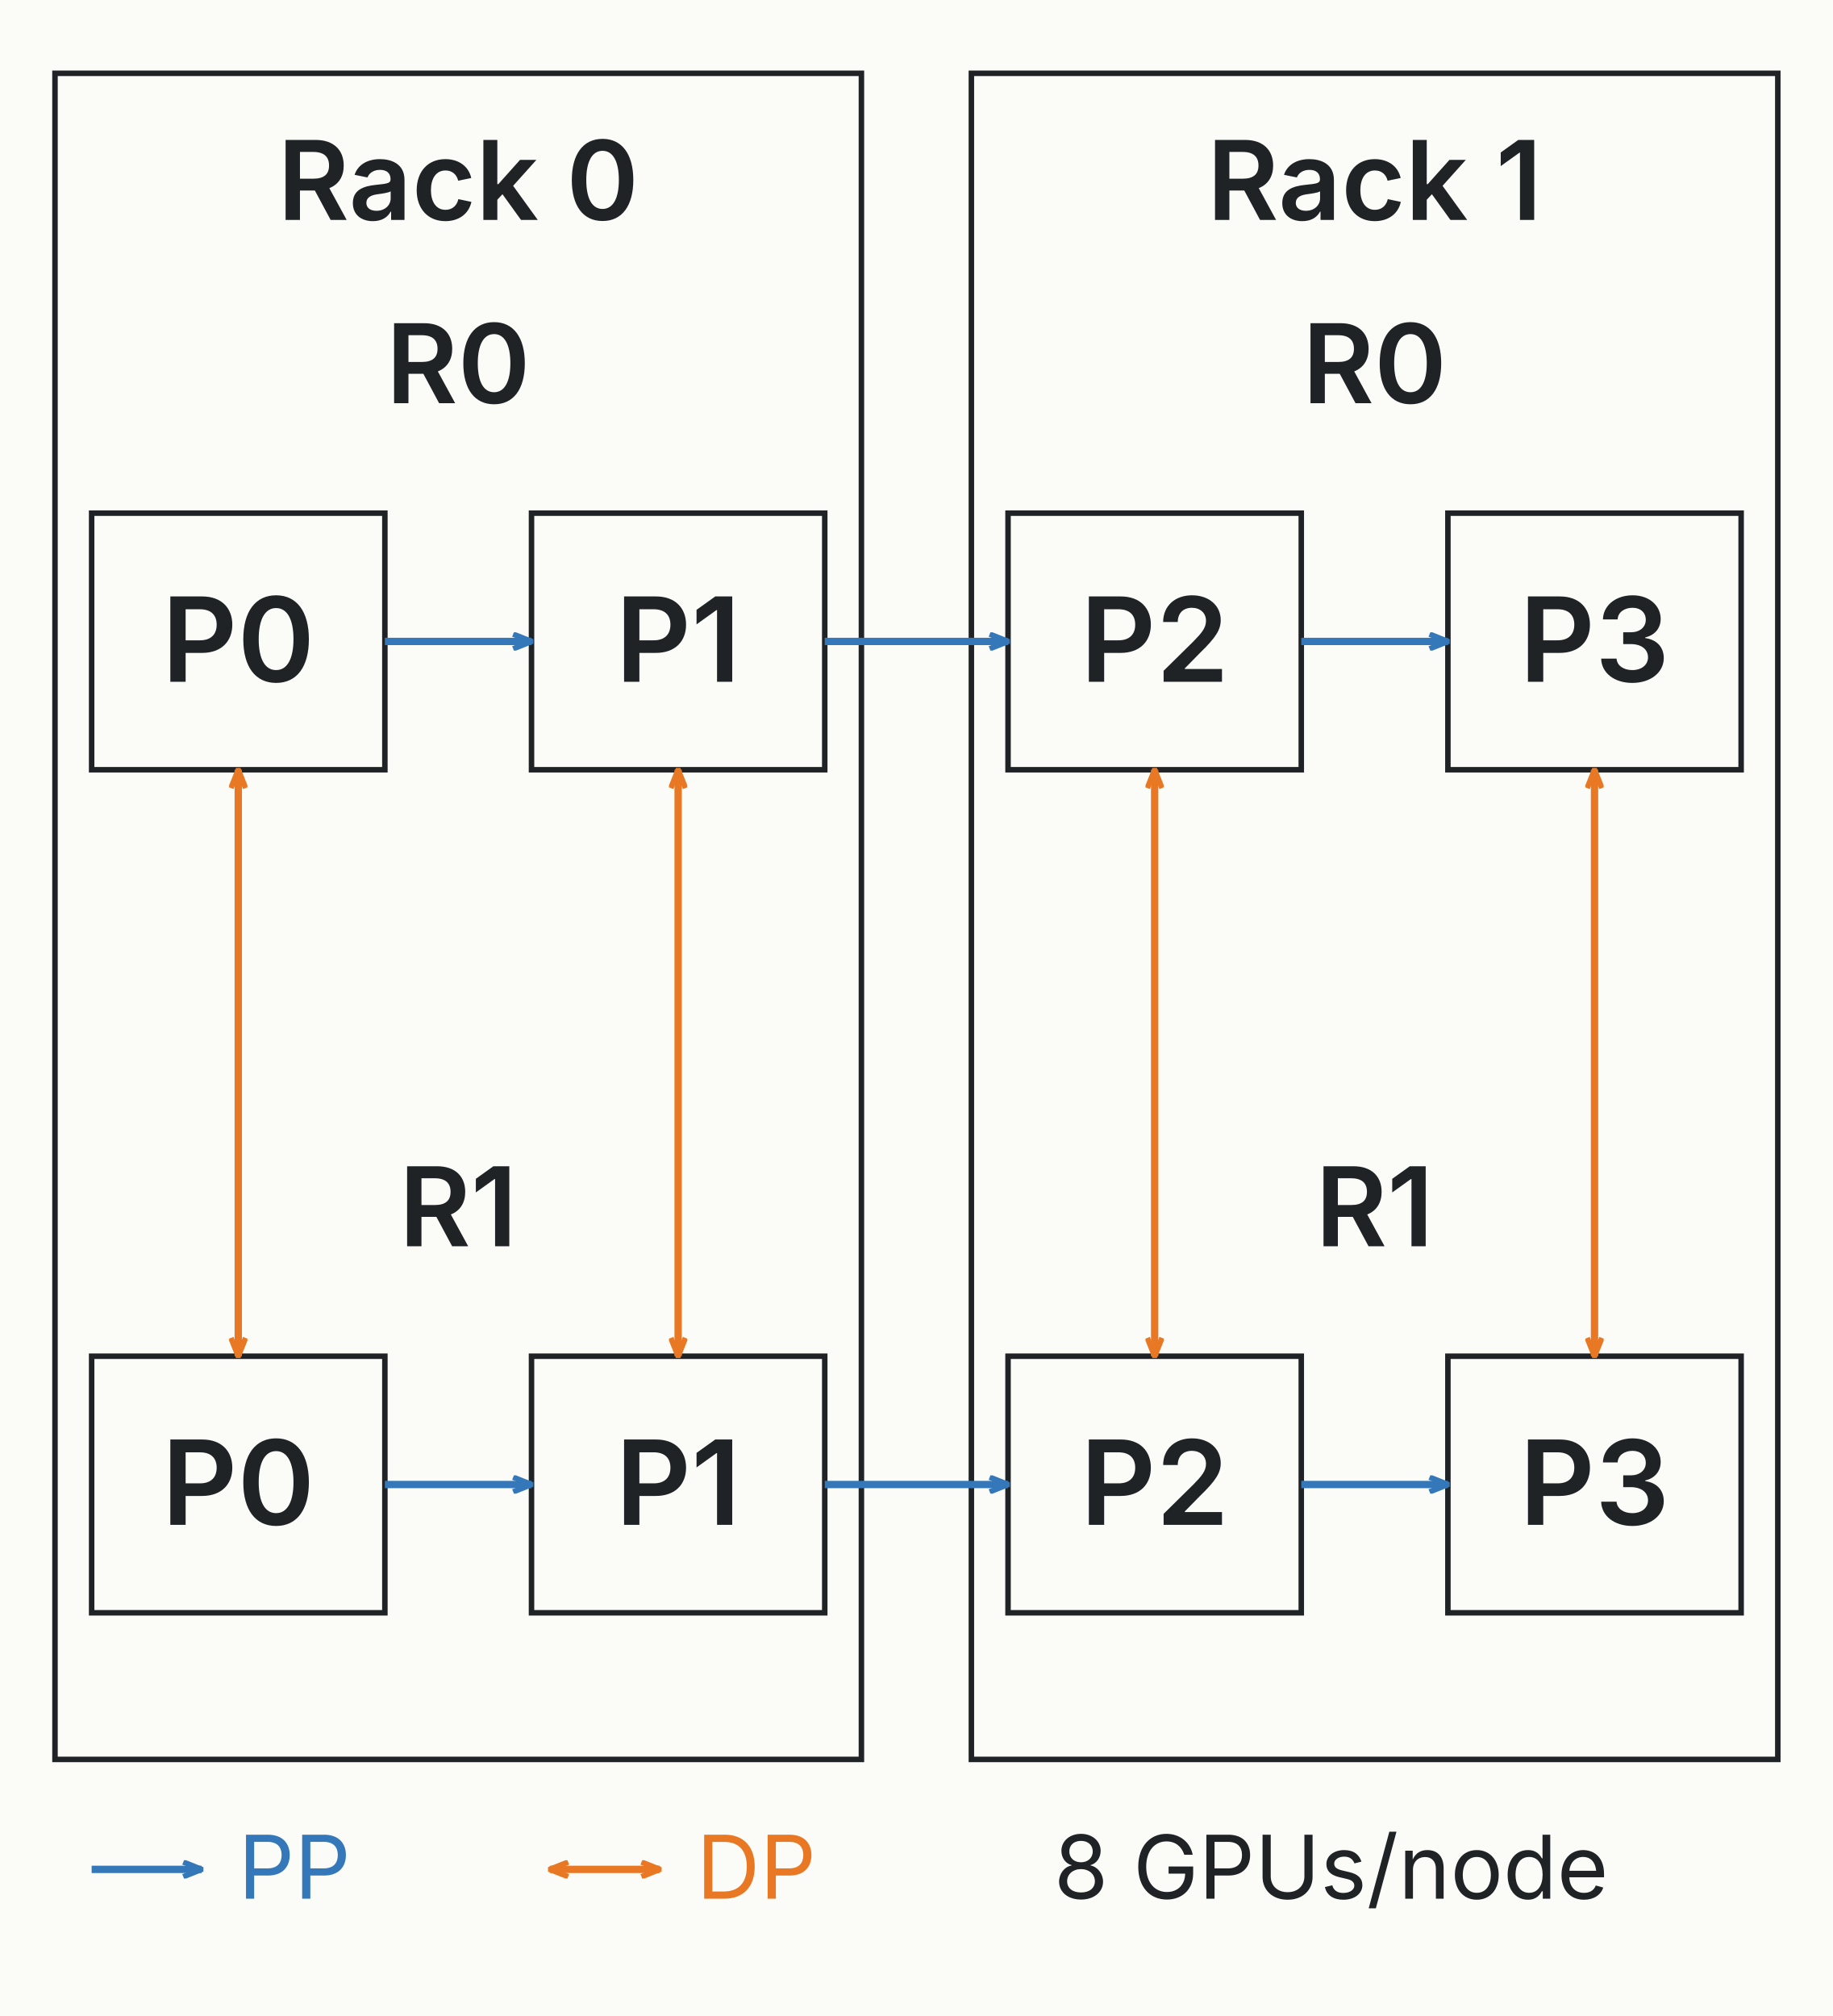
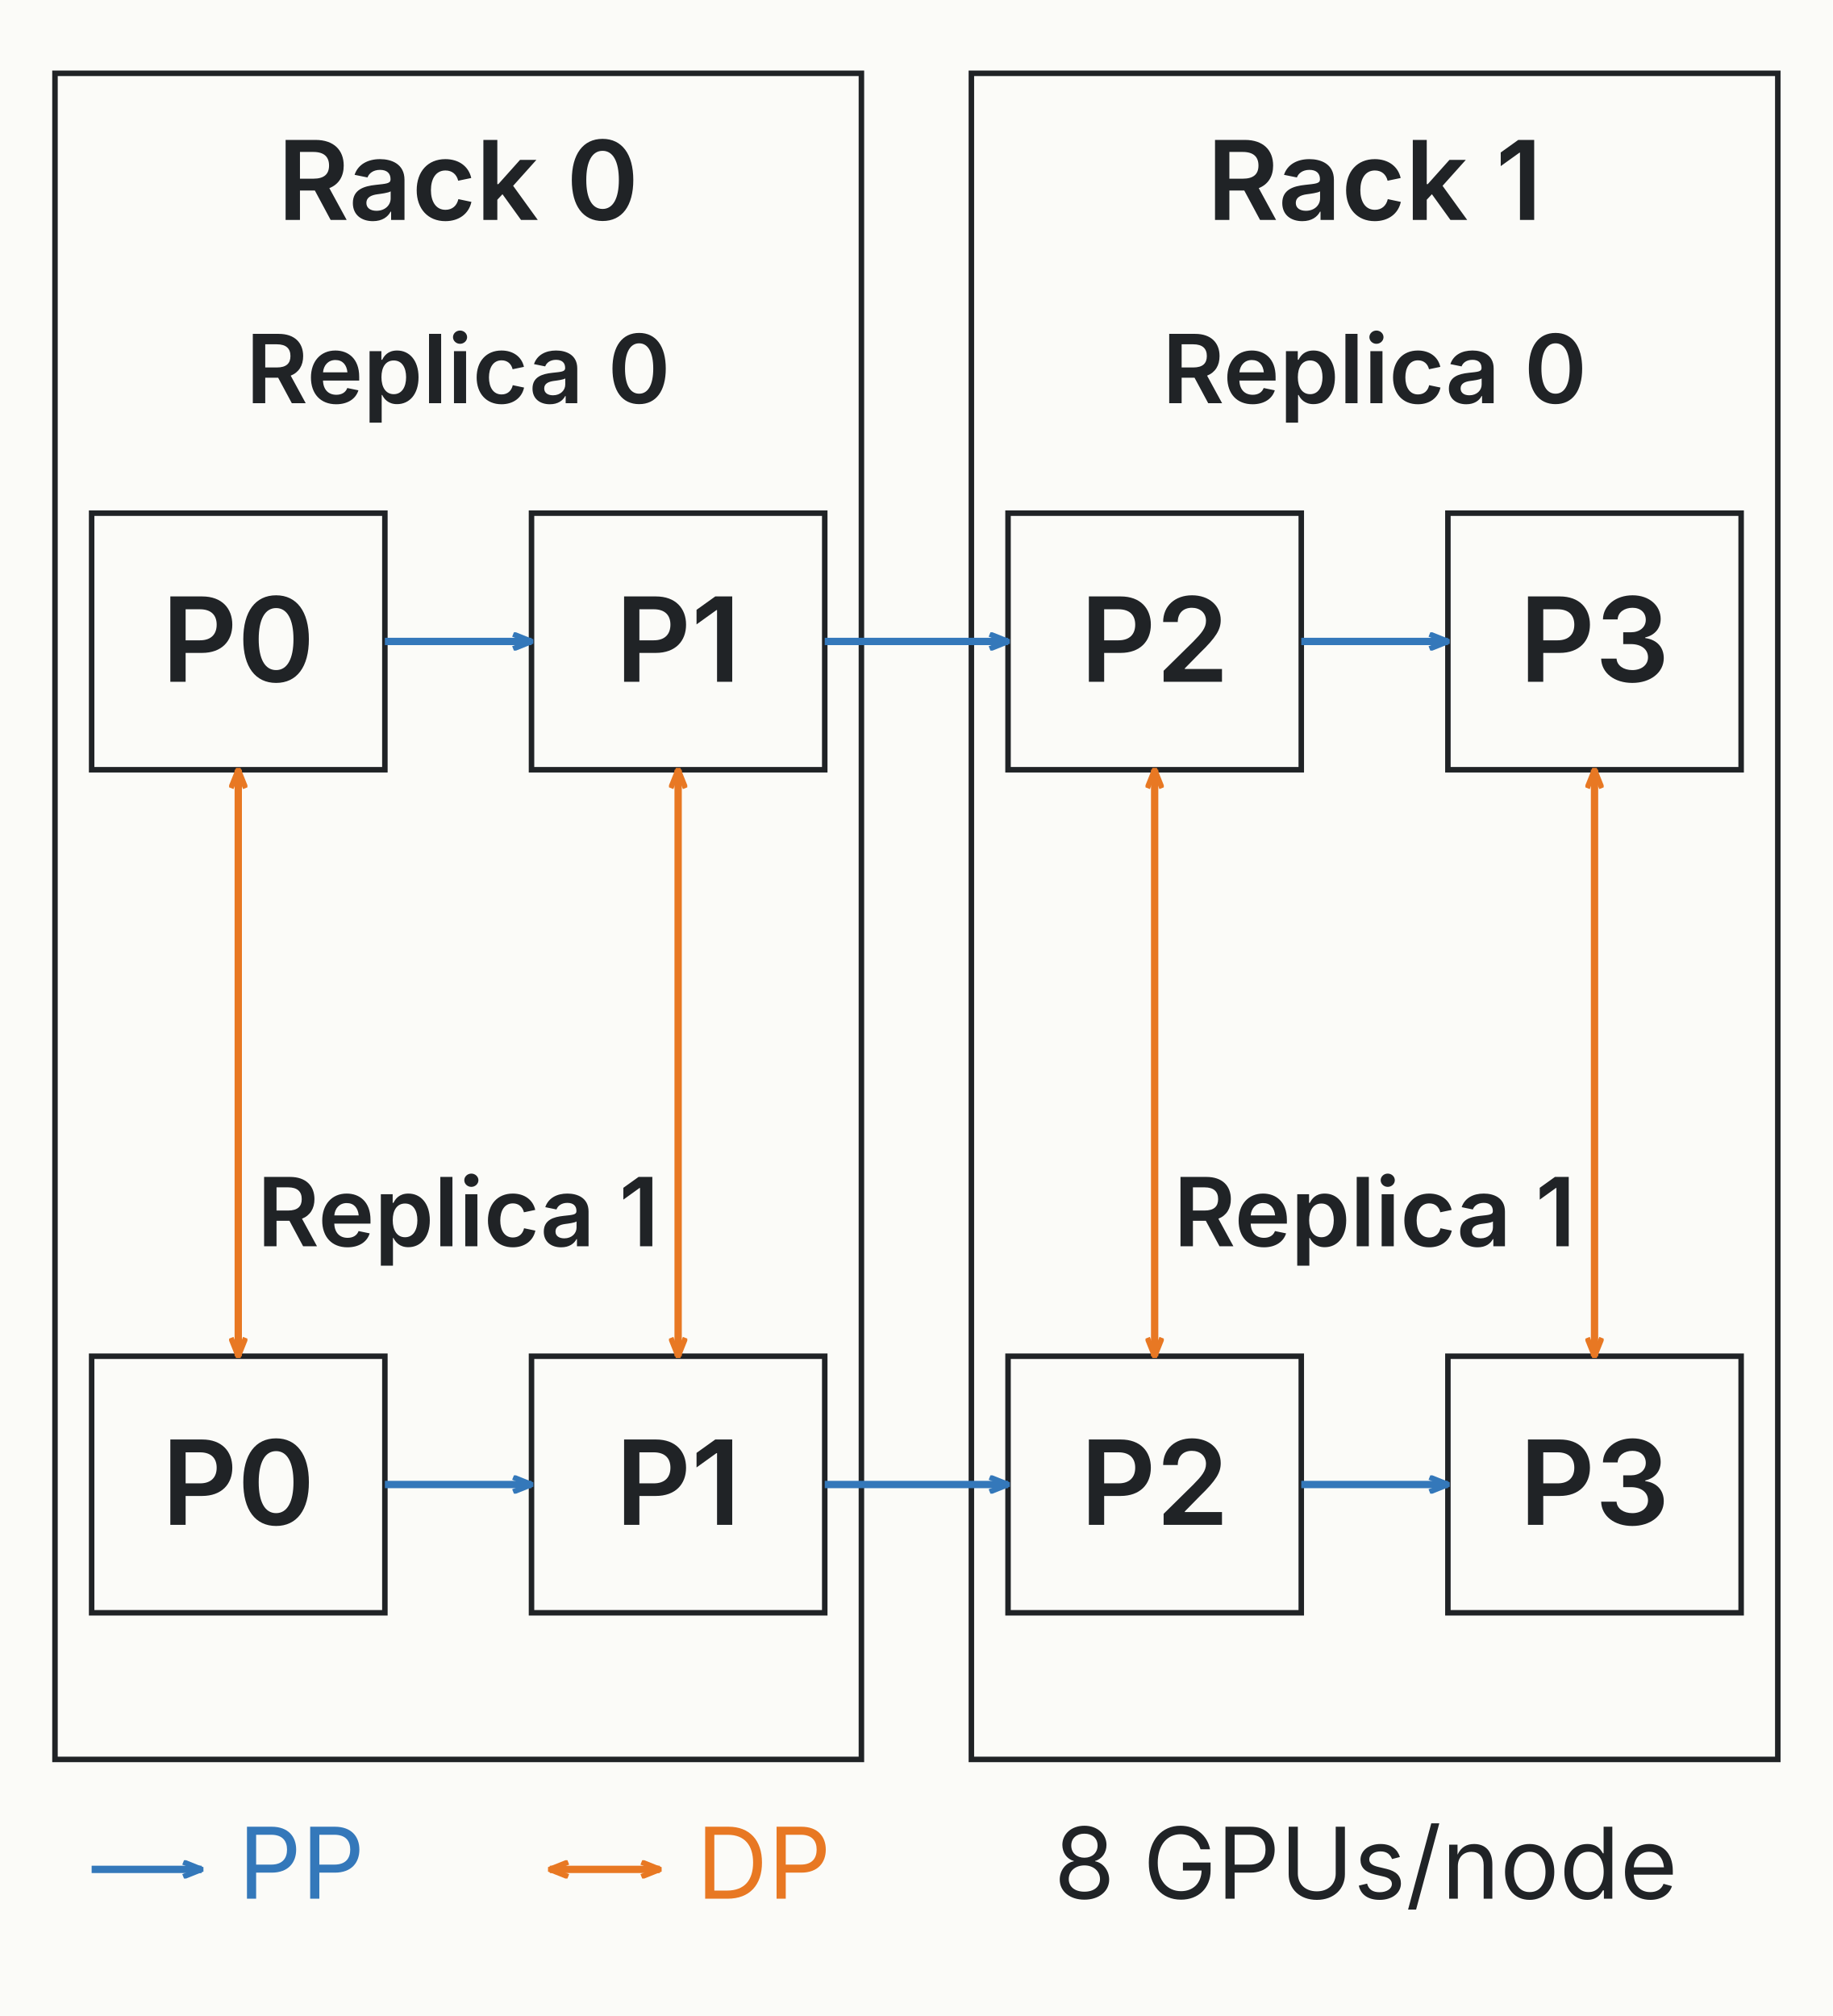
<svg xmlns="http://www.w3.org/2000/svg" width="1000" height="1100" viewBox="0 0 1000 1100" role="img" aria-labelledby="title desc">
  <defs>
    <marker id="arrow-ink" markerWidth="12" markerHeight="10" refX="11" refY="5" orient="auto-start-reverse" markerUnits="userSpaceOnUse">
      <path d="M 1 1 L 11 5 L 1 9" fill="none" stroke="#202326" stroke-width="3" />
    </marker>
    <marker id="arrow-blue" markerWidth="12" markerHeight="10" refX="11" refY="5" orient="auto-start-reverse" markerUnits="userSpaceOnUse">
      <path d="M 1 1 L 11 5 L 1 9" fill="none" stroke="#3478BA" stroke-width="3" />
    </marker>
    <marker id="arrow-orange" markerWidth="12" markerHeight="10" refX="11" refY="5" orient="auto-start-reverse" markerUnits="userSpaceOnUse">
      <path d="M 1 1 L 11 5 L 1 9" fill="none" stroke="#E87823" stroke-width="3" />
    </marker>
  </defs>
  <rect x="0" y="0" width="1000" height="1100" fill="#FBFBF8" />
  <rect x="30" y="40" width="440" height="920" fill="#FBFBF8" stroke="#202326" stroke-width="3" />
  <text x="250" y="120" font-family="Inter" font-size="60" font-weight="600" text-anchor="middle" fill="#202326">Rack 0</text>
-   <text x="250" y="220" font-family="Inter" font-size="60" font-weight="600" text-anchor="middle" fill="#202326">R0</text>
-   <text x="250" y="680" font-family="Inter" font-size="60" font-weight="600" text-anchor="middle" fill="#202326">R1</text>
+   <text x="250" y="220" font-family="Inter" font-size="52" font-weight="600" text-anchor="middle" fill="#202326">Replica 0</text>
+   <text x="250" y="680" font-family="Inter" font-size="52" font-weight="600" text-anchor="middle" fill="#202326">Replica 1</text>
  <rect x="50" y="280" width="160" height="140" fill="#FBFBF8" stroke="#202326" stroke-width="3" />
  <text x="130" y="372" font-family="Inter" font-size="64" font-weight="600" text-anchor="middle" fill="#202326">P0</text>
  <rect x="290" y="280" width="160" height="140" fill="#FBFBF8" stroke="#202326" stroke-width="3" />
  <text x="370" y="372" font-family="Inter" font-size="64" font-weight="600" text-anchor="middle" fill="#202326">P1</text>
  <rect x="50" y="740" width="160" height="140" fill="#FBFBF8" stroke="#202326" stroke-width="3" />
  <text x="130" y="832" font-family="Inter" font-size="64" font-weight="600" text-anchor="middle" fill="#202326">P0</text>
  <rect x="290" y="740" width="160" height="140" fill="#FBFBF8" stroke="#202326" stroke-width="3" />
  <text x="370" y="832" font-family="Inter" font-size="64" font-weight="600" text-anchor="middle" fill="#202326">P1</text>
  <polyline points="130,420 130,740" fill="none" stroke="#E87823" stroke-width="4" stroke-linejoin="miter" marker-end="url(#arrow-orange)" marker-start="url(#arrow-orange)" />
  <polyline points="370,420 370,740" fill="none" stroke="#E87823" stroke-width="4" stroke-linejoin="miter" marker-end="url(#arrow-orange)" marker-start="url(#arrow-orange)" />
  <rect x="530" y="40" width="440" height="920" fill="#FBFBF8" stroke="#202326" stroke-width="3" />
  <text x="750" y="120" font-family="Inter" font-size="60" font-weight="600" text-anchor="middle" fill="#202326">Rack 1</text>
-   <text x="750" y="220" font-family="Inter" font-size="60" font-weight="600" text-anchor="middle" fill="#202326">R0</text>
-   <text x="750" y="680" font-family="Inter" font-size="60" font-weight="600" text-anchor="middle" fill="#202326">R1</text>
+   <text x="750" y="220" font-family="Inter" font-size="52" font-weight="600" text-anchor="middle" fill="#202326">Replica 0</text>
+   <text x="750" y="680" font-family="Inter" font-size="52" font-weight="600" text-anchor="middle" fill="#202326">Replica 1</text>
  <rect x="550" y="280" width="160" height="140" fill="#FBFBF8" stroke="#202326" stroke-width="3" />
  <text x="630" y="372" font-family="Inter" font-size="64" font-weight="600" text-anchor="middle" fill="#202326">P2</text>
  <rect x="790" y="280" width="160" height="140" fill="#FBFBF8" stroke="#202326" stroke-width="3" />
  <text x="870" y="372" font-family="Inter" font-size="64" font-weight="600" text-anchor="middle" fill="#202326">P3</text>
  <rect x="550" y="740" width="160" height="140" fill="#FBFBF8" stroke="#202326" stroke-width="3" />
  <text x="630" y="832" font-family="Inter" font-size="64" font-weight="600" text-anchor="middle" fill="#202326">P2</text>
  <rect x="790" y="740" width="160" height="140" fill="#FBFBF8" stroke="#202326" stroke-width="3" />
  <text x="870" y="832" font-family="Inter" font-size="64" font-weight="600" text-anchor="middle" fill="#202326">P3</text>
  <polyline points="630,420 630,740" fill="none" stroke="#E87823" stroke-width="4" stroke-linejoin="miter" marker-end="url(#arrow-orange)" marker-start="url(#arrow-orange)" />
  <polyline points="870,420 870,740" fill="none" stroke="#E87823" stroke-width="4" stroke-linejoin="miter" marker-end="url(#arrow-orange)" marker-start="url(#arrow-orange)" />
  <polyline points="210,350 290,350" fill="none" stroke="#3478BA" stroke-width="4" stroke-linejoin="miter" marker-end="url(#arrow-blue)" />
  <polyline points="450,350 550,350" fill="none" stroke="#3478BA" stroke-width="4" stroke-linejoin="miter" marker-end="url(#arrow-blue)" />
  <polyline points="710,350 790,350" fill="none" stroke="#3478BA" stroke-width="4" stroke-linejoin="miter" marker-end="url(#arrow-blue)" />
  <polyline points="210,810 290,810" fill="none" stroke="#3478BA" stroke-width="4" stroke-linejoin="miter" marker-end="url(#arrow-blue)" />
  <polyline points="450,810 550,810" fill="none" stroke="#3478BA" stroke-width="4" stroke-linejoin="miter" marker-end="url(#arrow-blue)" />
  <polyline points="710,810 790,810" fill="none" stroke="#3478BA" stroke-width="4" stroke-linejoin="miter" marker-end="url(#arrow-blue)" />
  <polyline points="50,1020 110,1020" fill="none" stroke="#3478BA" stroke-width="4" stroke-linejoin="miter" marker-end="url(#arrow-blue)" />
-   <text x="130" y="1036" font-family="Inter" font-size="48" font-weight="400" text-anchor="start" fill="#3478BA">PP</text>
+   <text x="130" y="1036" font-family="Inter" font-size="54" font-weight="400" text-anchor="start" fill="#3478BA">PP</text>
  <polyline points="300,1020 360,1020" fill="none" stroke="#E87823" stroke-width="4" stroke-linejoin="miter" marker-end="url(#arrow-orange)" marker-start="url(#arrow-orange)" />
-   <text x="380" y="1036" font-family="Inter" font-size="48" font-weight="400" text-anchor="start" fill="#E87823">DP</text>
-   <text x="575" y="1036" font-family="Inter" font-size="48" font-weight="400" text-anchor="start" fill="#202326">8 GPUs/node</text>
+   <text x="380" y="1036" font-family="Inter" font-size="54" font-weight="400" text-anchor="start" fill="#E87823">DP</text>
+   <text x="575" y="1036" font-family="Inter" font-size="54" font-weight="400" text-anchor="start" fill="#202326">8 GPUs/node</text>
</svg>
